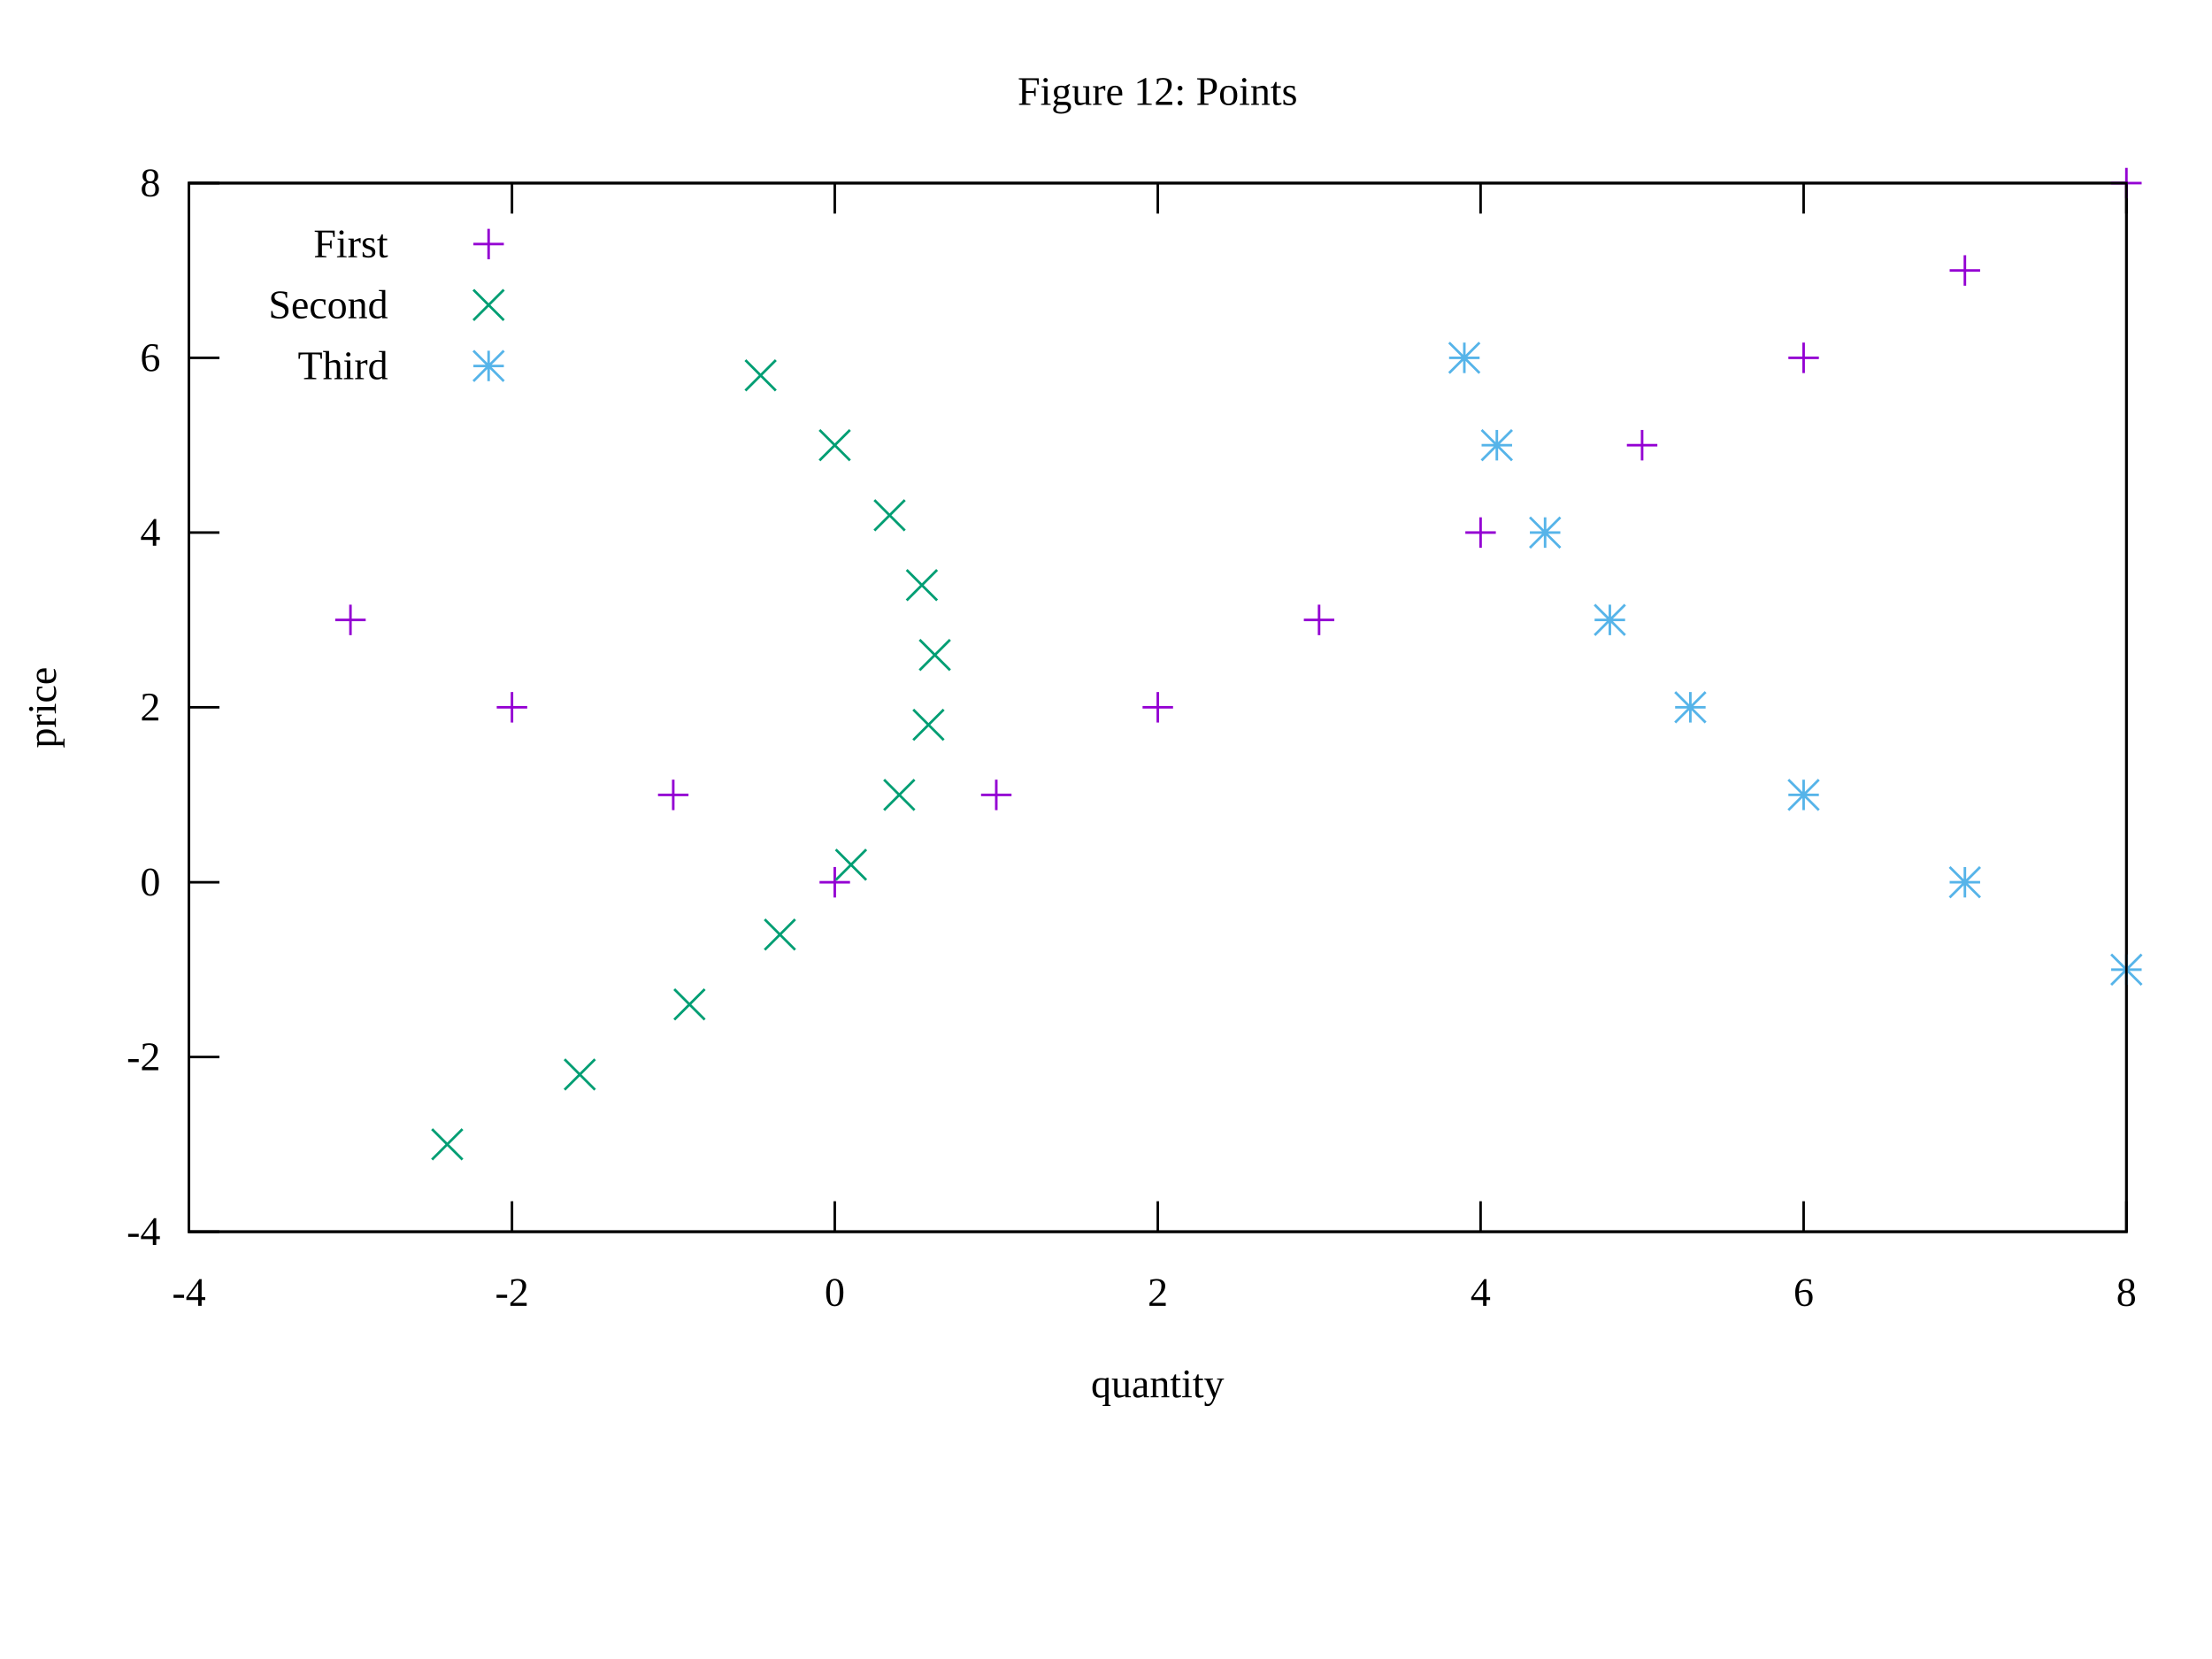
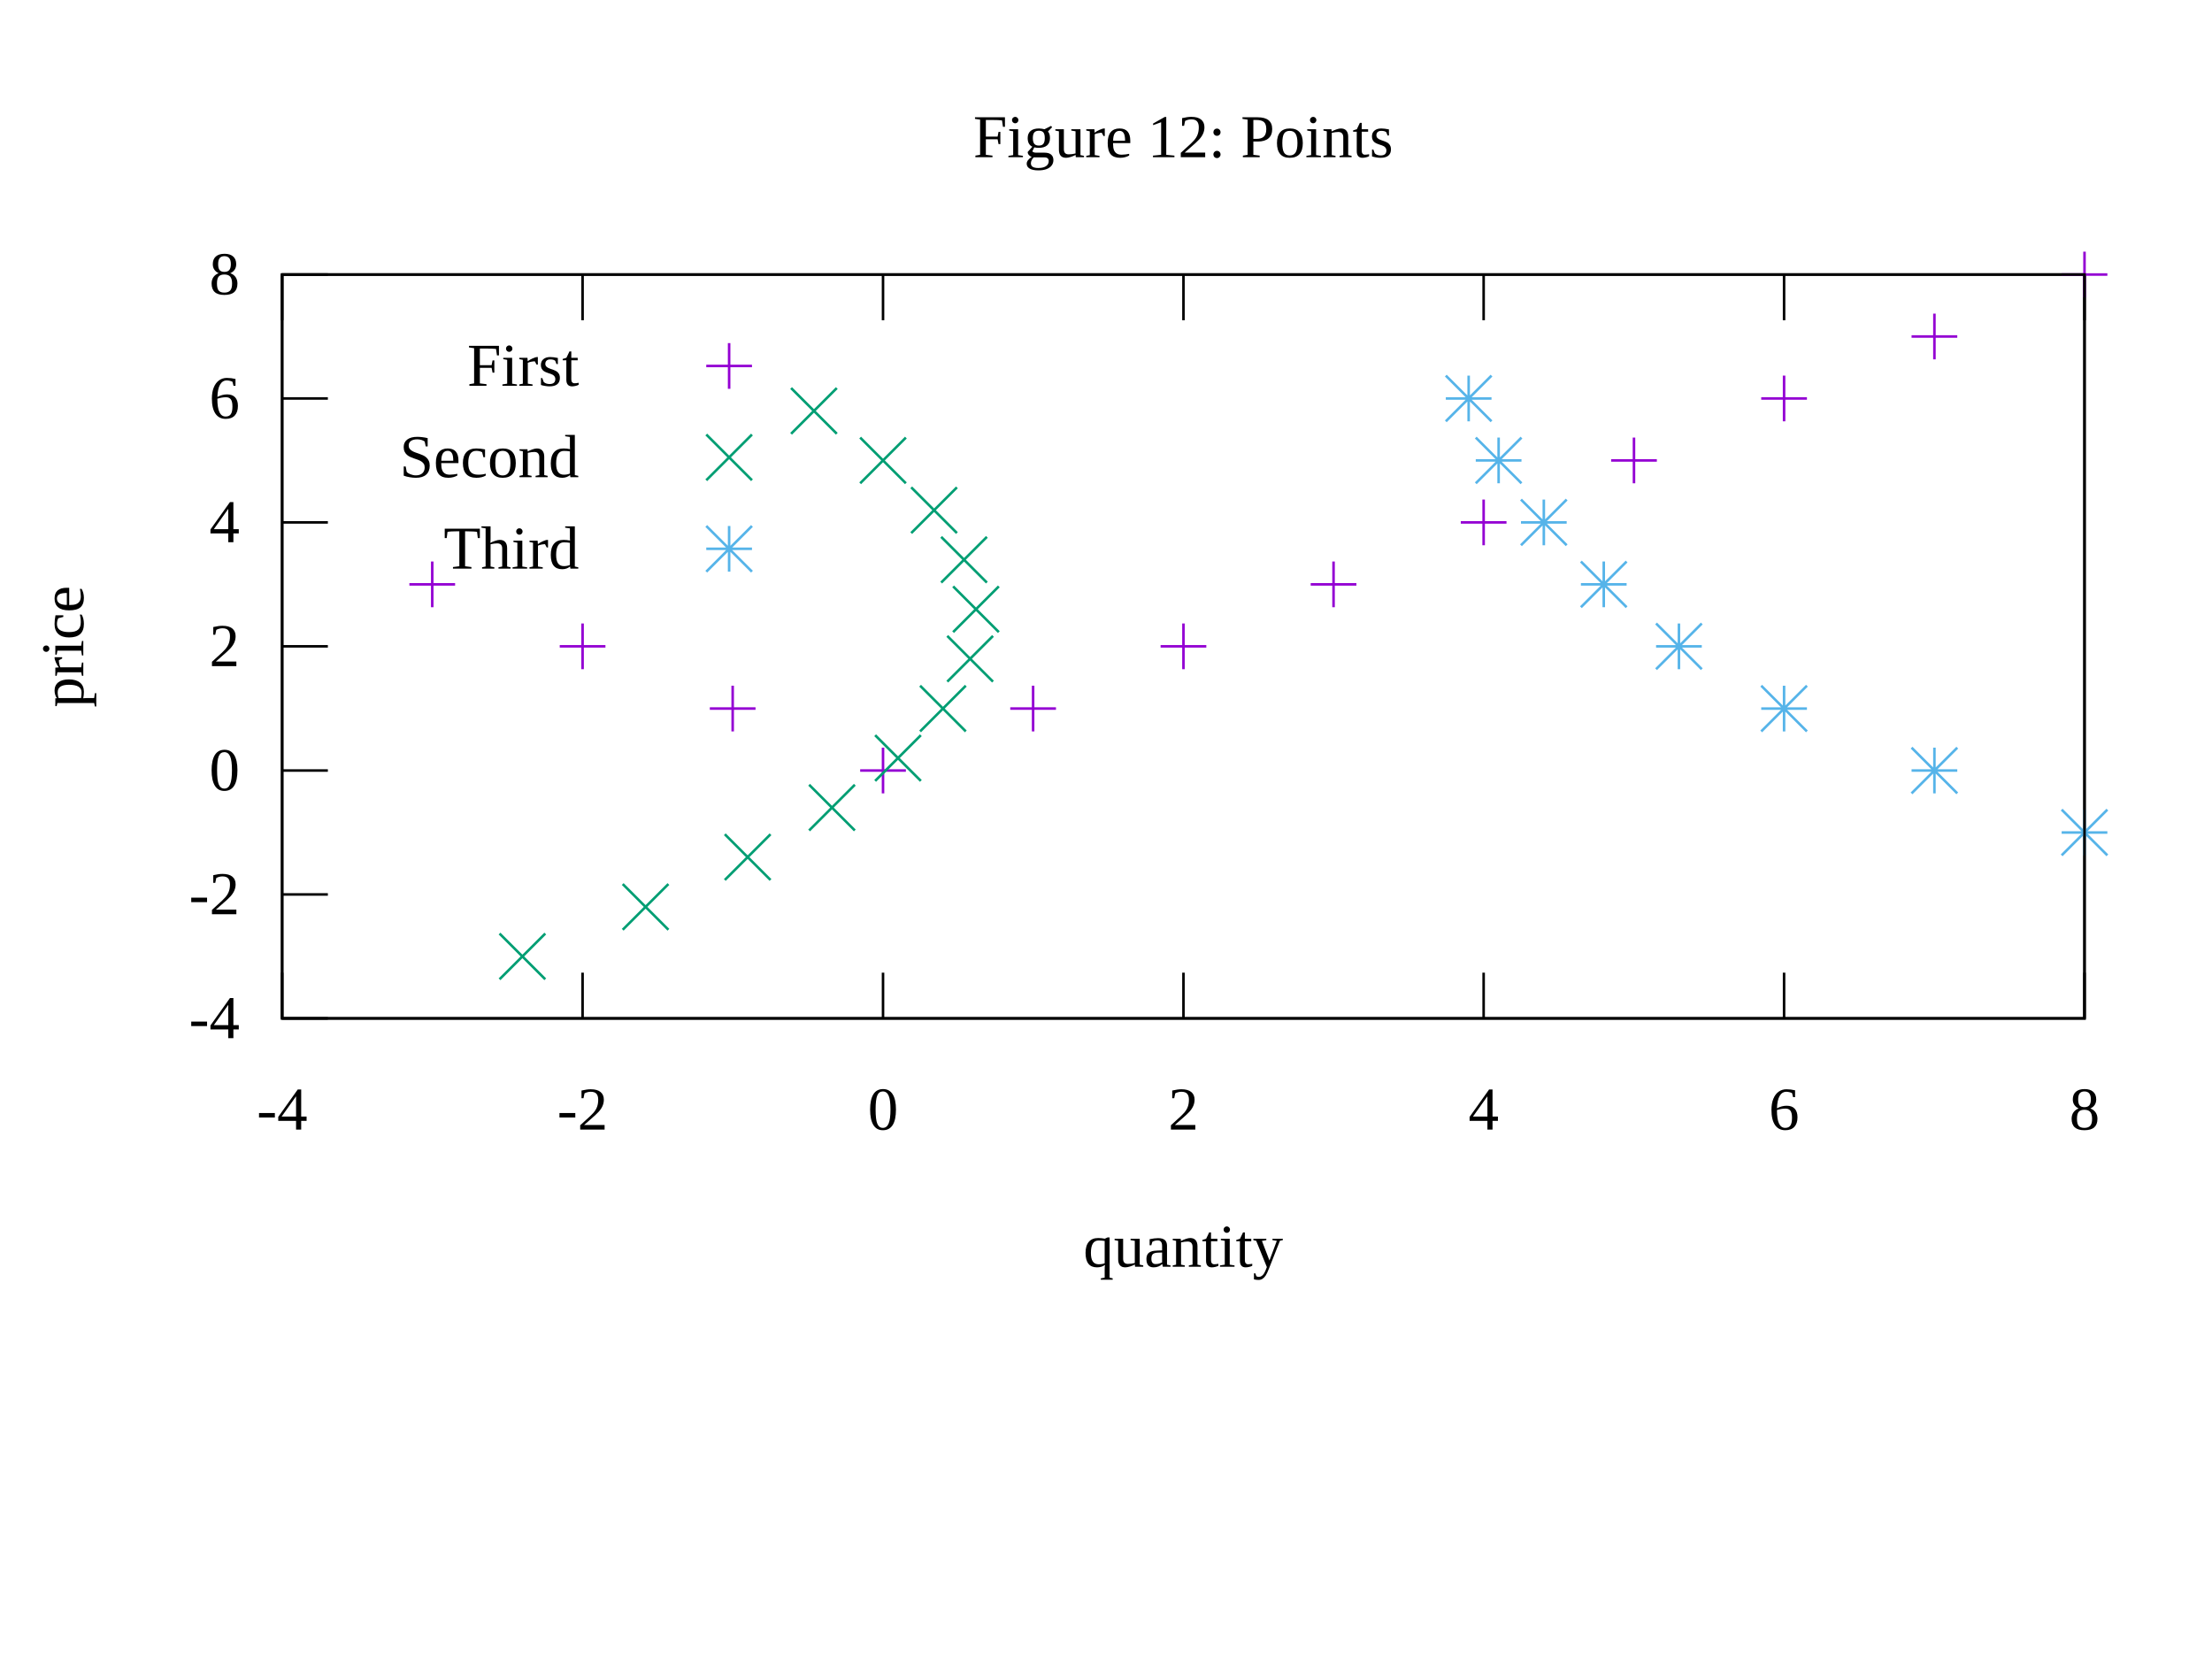
<svg xmlns="http://www.w3.org/2000/svg" xmlns:xlink="http://www.w3.org/1999/xlink" width="871" height="653" viewBox="0 0 871 653">
  <g id="gnuplot_canvas">
    <rect x="0" y="0" width="871" height="653" fill="none" />
    <defs>
      <circle id="gpDot" r="0.5" stroke-width="0.5" />
-       <path id="gpPt0" stroke-width="0.167" stroke="currentColor" d="M-1,0 h2 M0,-1 v2" />
-       <path id="gpPt1" stroke-width="0.167" stroke="currentColor" d="M-1,-1 L1,1 M1,-1 L-1,1" />
-       <path id="gpPt2" stroke-width="0.167" stroke="currentColor" d="M-1,0 L1,0 M0,-1 L0,1 M-1,-1 L1,1 M-1,1 L1,-1" />
-       <rect id="gpPt3" stroke-width="0.167" stroke="currentColor" x="-1" y="-1" width="2" height="2" />
-       <rect id="gpPt4" stroke-width="0.167" stroke="currentColor" fill="currentColor" x="-1" y="-1" width="2" height="2" />
-       <circle id="gpPt5" stroke-width="0.167" stroke="currentColor" cx="0" cy="0" r="1" />
+       <path id="gpPt0" stroke-width="0.111" stroke="currentColor" d="M-1,0 h2 M0,-1 v2" />
+       <path id="gpPt1" stroke-width="0.111" stroke="currentColor" d="M-1,-1 L1,1 M1,-1 L-1,1" />
+       <path id="gpPt2" stroke-width="0.111" stroke="currentColor" d="M-1,0 L1,0 M0,-1 L0,1 M-1,-1 L1,1 M-1,1 L1,-1" />
+       <rect id="gpPt3" stroke-width="0.111" stroke="currentColor" x="-1" y="-1" width="2" height="2" />
+       <rect id="gpPt4" stroke-width="0.111" stroke="currentColor" fill="currentColor" x="-1" y="-1" width="2" height="2" />
+       <circle id="gpPt5" stroke-width="0.111" stroke="currentColor" cx="0" cy="0" r="1" />
      <use xlink:href="#gpPt5" id="gpPt6" fill="currentColor" stroke="none" />
-       <path id="gpPt7" stroke-width="0.167" stroke="currentColor" d="M0,-1.33 L-1.33,0.67 L1.33,0.67 z" />
+       <path id="gpPt7" stroke-width="0.111" stroke="currentColor" d="M0,-1.33 L-1.33,0.67 L1.33,0.67 z" />
      <use xlink:href="#gpPt7" id="gpPt8" fill="currentColor" stroke="none" />
      <use xlink:href="#gpPt7" id="gpPt9" stroke="currentColor" transform="rotate(180)" />
      <use xlink:href="#gpPt9" id="gpPt10" fill="currentColor" stroke="none" />
      <use xlink:href="#gpPt3" id="gpPt11" stroke="currentColor" transform="rotate(45)" />
      <use xlink:href="#gpPt11" id="gpPt12" fill="currentColor" stroke="none" />
-       <path id="gpPt13" stroke-width="0.167" stroke="currentColor" d="M0,1.330 L1.265,0.411 L0.782,-1.067 L-0.782,-1.076 L-1.265,0.411 z" />
+       <path id="gpPt13" stroke-width="0.111" stroke="currentColor" d="M0,1.330 L1.265,0.411 L0.782,-1.067 L-0.782,-1.076 L-1.265,0.411 z" />
      <use xlink:href="#gpPt13" id="gpPt14" fill="currentColor" stroke="none" />
      <filter id="textbox" filterUnits="objectBoundingBox" x="0" y="0" height="1" width="1">
        <feFlood flood-color="white" flood-opacity="1" result="bgnd" />
        <feComposite in="SourceGraphic" in2="bgnd" operator="atop" />
      </filter>
      <filter id="greybox" filterUnits="objectBoundingBox" x="0" y="0" height="1" width="1">
        <feFlood flood-color="lightgrey" flood-opacity="1" result="grey" />
        <feComposite in="SourceGraphic" in2="grey" operator="atop" />
      </filter>
    </defs>
    <g fill="none" color="white" stroke="currentColor" stroke-width="1.00" stroke-linecap="butt" stroke-linejoin="miter">
</g>
    <g fill="none" color="black" stroke="currentColor" stroke-width="1.00" stroke-linecap="butt" stroke-linejoin="miter">
-       <path stroke="black" d="M74.4,485.0 L86.4,485.0  " />
-       <g transform="translate(63.2,490.2)" stroke="none" fill="black" font-family="Times New Roman" font-size="16.00" text-anchor="end">
+       <path stroke="black" d="M111.1,401.0 L129.1,401.0  " />
+       <g transform="translate(94.4,408.8)" stroke="none" fill="black" font-family="Times New Roman" font-size="24.00" text-anchor="end">
        <text>
          <tspan font-family="Times New Roman">-4</tspan>
        </text>
      </g>
    </g>
    <g fill="none" color="black" stroke="currentColor" stroke-width="1.00" stroke-linecap="butt" stroke-linejoin="miter">
-       <path stroke="black" d="M74.4,416.2 L86.4,416.2  " />
-       <g transform="translate(63.2,421.4)" stroke="none" fill="black" font-family="Times New Roman" font-size="16.00" text-anchor="end">
+       <path stroke="black" d="M111.1,352.2 L129.1,352.2  " />
+       <g transform="translate(94.4,360.0)" stroke="none" fill="black" font-family="Times New Roman" font-size="24.00" text-anchor="end">
        <text>
          <tspan font-family="Times New Roman">-2</tspan>
        </text>
      </g>
    </g>
    <g fill="none" color="black" stroke="currentColor" stroke-width="1.00" stroke-linecap="butt" stroke-linejoin="miter">
-       <path stroke="black" d="M74.4,347.4 L86.4,347.4  " />
-       <g transform="translate(63.2,352.6)" stroke="none" fill="black" font-family="Times New Roman" font-size="16.00" text-anchor="end">
+       <path stroke="black" d="M111.1,303.4 L129.1,303.4  " />
+       <g transform="translate(94.4,311.2)" stroke="none" fill="black" font-family="Times New Roman" font-size="24.00" text-anchor="end">
        <text>
          <tspan font-family="Times New Roman"> 0</tspan>
        </text>
      </g>
    </g>
    <g fill="none" color="black" stroke="currentColor" stroke-width="1.00" stroke-linecap="butt" stroke-linejoin="miter">
-       <path stroke="black" d="M74.4,278.5 L86.4,278.5  " />
-       <g transform="translate(63.2,283.7)" stroke="none" fill="black" font-family="Times New Roman" font-size="16.00" text-anchor="end">
+       <path stroke="black" d="M111.1,254.5 L129.1,254.5  " />
+       <g transform="translate(94.4,262.3)" stroke="none" fill="black" font-family="Times New Roman" font-size="24.00" text-anchor="end">
        <text>
          <tspan font-family="Times New Roman"> 2</tspan>
        </text>
      </g>
    </g>
    <g fill="none" color="black" stroke="currentColor" stroke-width="1.00" stroke-linecap="butt" stroke-linejoin="miter">
-       <path stroke="black" d="M74.4,209.7 L86.4,209.7  " />
-       <g transform="translate(63.2,214.9)" stroke="none" fill="black" font-family="Times New Roman" font-size="16.00" text-anchor="end">
+       <path stroke="black" d="M111.1,205.7 L129.1,205.7  " />
+       <g transform="translate(94.4,213.5)" stroke="none" fill="black" font-family="Times New Roman" font-size="24.00" text-anchor="end">
        <text>
          <tspan font-family="Times New Roman"> 4</tspan>
        </text>
      </g>
    </g>
    <g fill="none" color="black" stroke="currentColor" stroke-width="1.00" stroke-linecap="butt" stroke-linejoin="miter">
-       <path stroke="black" d="M74.4,140.9 L86.4,140.9  " />
-       <g transform="translate(63.2,146.1)" stroke="none" fill="black" font-family="Times New Roman" font-size="16.00" text-anchor="end">
+       <path stroke="black" d="M111.1,156.9 L129.1,156.9  " />
+       <g transform="translate(94.4,164.7)" stroke="none" fill="black" font-family="Times New Roman" font-size="24.00" text-anchor="end">
        <text>
          <tspan font-family="Times New Roman"> 6</tspan>
        </text>
      </g>
    </g>
    <g fill="none" color="black" stroke="currentColor" stroke-width="1.00" stroke-linecap="butt" stroke-linejoin="miter">
-       <path stroke="black" d="M74.4,72.1 L86.4,72.1  " />
-       <g transform="translate(63.2,77.3)" stroke="none" fill="black" font-family="Times New Roman" font-size="16.00" text-anchor="end">
+       <path stroke="black" d="M111.1,108.1 L129.1,108.1  " />
+       <g transform="translate(94.4,115.9)" stroke="none" fill="black" font-family="Times New Roman" font-size="24.00" text-anchor="end">
        <text>
          <tspan font-family="Times New Roman"> 8</tspan>
        </text>
      </g>
    </g>
    <g fill="none" color="black" stroke="currentColor" stroke-width="1.00" stroke-linecap="butt" stroke-linejoin="miter">
-       <path stroke="black" d="M74.4,485.0 L74.4,473.0 M74.4,72.1 L74.4,84.1  " />
-       <g transform="translate(74.4,514.2)" stroke="none" fill="black" font-family="Times New Roman" font-size="16.00" text-anchor="middle">
+       <path stroke="black" d="M111.1,401.0 L111.1,383.0 M111.1,108.1 L111.1,126.1  " />
+       <g transform="translate(111.1,444.8)" stroke="none" fill="black" font-family="Times New Roman" font-size="24.00" text-anchor="middle">
        <text>
          <tspan font-family="Times New Roman">-4</tspan>
        </text>
      </g>
    </g>
    <g fill="none" color="black" stroke="currentColor" stroke-width="1.00" stroke-linecap="butt" stroke-linejoin="miter">
-       <path stroke="black" d="M201.6,485.0 L201.6,473.0 M201.6,72.1 L201.6,84.1  " />
-       <g transform="translate(201.6,514.2)" stroke="none" fill="black" font-family="Times New Roman" font-size="16.00" text-anchor="middle">
+       <path stroke="black" d="M229.4,401.0 L229.4,383.0 M229.4,108.1 L229.4,126.1  " />
+       <g transform="translate(229.4,444.8)" stroke="none" fill="black" font-family="Times New Roman" font-size="24.00" text-anchor="middle">
        <text>
          <tspan font-family="Times New Roman">-2</tspan>
        </text>
      </g>
    </g>
    <g fill="none" color="black" stroke="currentColor" stroke-width="1.00" stroke-linecap="butt" stroke-linejoin="miter">
-       <path stroke="black" d="M328.7,485.0 L328.7,473.0 M328.7,72.1 L328.7,84.1  " />
-       <g transform="translate(328.7,514.2)" stroke="none" fill="black" font-family="Times New Roman" font-size="16.00" text-anchor="middle">
+       <path stroke="black" d="M347.7,401.0 L347.7,383.0 M347.7,108.1 L347.7,126.1  " />
+       <g transform="translate(347.7,444.8)" stroke="none" fill="black" font-family="Times New Roman" font-size="24.00" text-anchor="middle">
        <text>
          <tspan font-family="Times New Roman"> 0</tspan>
        </text>
      </g>
    </g>
    <g fill="none" color="black" stroke="currentColor" stroke-width="1.00" stroke-linecap="butt" stroke-linejoin="miter">
-       <path stroke="black" d="M455.9,485.0 L455.9,473.0 M455.9,72.1 L455.9,84.1  " />
-       <g transform="translate(455.9,514.2)" stroke="none" fill="black" font-family="Times New Roman" font-size="16.00" text-anchor="middle">
+       <path stroke="black" d="M466.0,401.0 L466.0,383.0 M466.0,108.1 L466.0,126.1  " />
+       <g transform="translate(466.0,444.8)" stroke="none" fill="black" font-family="Times New Roman" font-size="24.00" text-anchor="middle">
        <text>
          <tspan font-family="Times New Roman"> 2</tspan>
        </text>
      </g>
    </g>
    <g fill="none" color="black" stroke="currentColor" stroke-width="1.00" stroke-linecap="butt" stroke-linejoin="miter">
-       <path stroke="black" d="M583.0,485.0 L583.0,473.0 M583.0,72.1 L583.0,84.1  " />
-       <g transform="translate(583.0,514.2)" stroke="none" fill="black" font-family="Times New Roman" font-size="16.00" text-anchor="middle">
+       <path stroke="black" d="M584.2,401.0 L584.2,383.0 M584.2,108.1 L584.2,126.1  " />
+       <g transform="translate(584.2,444.8)" stroke="none" fill="black" font-family="Times New Roman" font-size="24.00" text-anchor="middle">
        <text>
          <tspan font-family="Times New Roman"> 4</tspan>
        </text>
      </g>
    </g>
    <g fill="none" color="black" stroke="currentColor" stroke-width="1.00" stroke-linecap="butt" stroke-linejoin="miter">
-       <path stroke="black" d="M710.2,485.0 L710.2,473.0 M710.2,72.1 L710.2,84.1  " />
-       <g transform="translate(710.2,514.2)" stroke="none" fill="black" font-family="Times New Roman" font-size="16.00" text-anchor="middle">
+       <path stroke="black" d="M702.5,401.0 L702.5,383.0 M702.5,108.1 L702.5,126.1  " />
+       <g transform="translate(702.5,444.8)" stroke="none" fill="black" font-family="Times New Roman" font-size="24.00" text-anchor="middle">
        <text>
          <tspan font-family="Times New Roman"> 6</tspan>
        </text>
      </g>
    </g>
    <g fill="none" color="black" stroke="currentColor" stroke-width="1.00" stroke-linecap="butt" stroke-linejoin="miter">
-       <path stroke="black" d="M837.3,485.0 L837.3,473.0 M837.3,72.1 L837.3,84.1  " />
-       <g transform="translate(837.3,514.2)" stroke="none" fill="black" font-family="Times New Roman" font-size="16.00" text-anchor="middle">
+       <path stroke="black" d="M820.8,401.0 L820.8,383.0 M820.8,108.1 L820.8,126.1  " />
+       <g transform="translate(820.8,444.8)" stroke="none" fill="black" font-family="Times New Roman" font-size="24.00" text-anchor="middle">
        <text>
          <tspan font-family="Times New Roman"> 8</tspan>
        </text>
      </g>
    </g>
    <g fill="none" color="black" stroke="currentColor" stroke-width="1.00" stroke-linecap="butt" stroke-linejoin="miter">
</g>
    <g fill="none" color="black" stroke="currentColor" stroke-width="1.00" stroke-linecap="butt" stroke-linejoin="miter">
-       <path stroke="black" d="M74.4,72.1 L74.4,485.0 L837.3,485.0 L837.3,72.1 L74.4,72.1 Z  " />
-     </g>
-     <g fill="none" color="black" stroke="currentColor" stroke-width="1.00" stroke-linecap="butt" stroke-linejoin="miter">
-       <g transform="translate(22.0,278.6) rotate(270)" stroke="none" fill="black" font-family="Times New Roman" font-size="16.00" text-anchor="middle">
+       <path stroke="black" d="M111.1,108.1 L111.1,401.0 L820.8,401.0 L820.8,108.1 L111.1,108.1 Z  " />
+     </g>
+     <g fill="none" color="black" stroke="currentColor" stroke-width="1.00" stroke-linecap="butt" stroke-linejoin="miter">
+       <g transform="translate(32.8,254.6) rotate(270)" stroke="none" fill="black" font-family="Times New Roman" font-size="24.00" text-anchor="middle">
        <text>
          <tspan font-family="Times New Roman">price</tspan>
        </text>
      </g>
    </g>
    <g fill="none" color="black" stroke="currentColor" stroke-width="1.00" stroke-linecap="butt" stroke-linejoin="miter">
-       <g transform="translate(455.8,550.2)" stroke="none" fill="black" font-family="Times New Roman" font-size="16.00" text-anchor="middle">
+       <g transform="translate(465.9,498.8)" stroke="none" fill="black" font-family="Times New Roman" font-size="24.00" text-anchor="middle">
        <text>
          <tspan font-family="Times New Roman">quantity</tspan>
        </text>
      </g>
    </g>
    <g fill="none" color="black" stroke="currentColor" stroke-width="1.00" stroke-linecap="butt" stroke-linejoin="miter">
-       <g transform="translate(455.8,41.3)" stroke="none" fill="black" font-family="Times New Roman" font-size="16.00" text-anchor="middle">
+       <g transform="translate(465.9,61.9)" stroke="none" fill="black" font-family="Times New Roman" font-size="24.00" text-anchor="middle">
        <text>
          <tspan font-family="Times New Roman">Figure 12: Points</tspan>
        </text>
      </g>
    </g>
    <g id="gnuplot_plot_1">
      <g fill="none" color="black" stroke="currentColor" stroke-width="1.00" stroke-linecap="butt" stroke-linejoin="miter">
-         <g transform="translate(152.8,101.3)" stroke="none" fill="black" font-family="Times New Roman" font-size="16.00" text-anchor="end">
+         <g transform="translate(228.0,151.9)" stroke="none" fill="black" font-family="Times New Roman" font-size="24.00" text-anchor="end">
          <text>
            <tspan font-family="Times New Roman">First</tspan>
          </text>
        </g>
      </g>
      <g fill="none" color="black" stroke="currentColor" stroke-width="1.00" stroke-linecap="butt" stroke-linejoin="miter">
-         <use xlink:href="#gpPt0" transform="translate(138.0,244.1) scale(6.00)" color="rgb(148,   0, 211)" />
-         <use xlink:href="#gpPt0" transform="translate(201.6,278.5) scale(6.00)" color="rgb(148,   0, 211)" />
-         <use xlink:href="#gpPt0" transform="translate(265.1,313.0) scale(6.00)" color="rgb(148,   0, 211)" />
-         <use xlink:href="#gpPt0" transform="translate(328.7,347.4) scale(6.00)" color="rgb(148,   0, 211)" />
-         <use xlink:href="#gpPt0" transform="translate(392.3,313.0) scale(6.00)" color="rgb(148,   0, 211)" />
-         <use xlink:href="#gpPt0" transform="translate(455.9,278.5) scale(6.00)" color="rgb(148,   0, 211)" />
-         <use xlink:href="#gpPt0" transform="translate(519.4,244.1) scale(6.00)" color="rgb(148,   0, 211)" />
-         <use xlink:href="#gpPt0" transform="translate(583.0,209.7) scale(6.00)" color="rgb(148,   0, 211)" />
-         <use xlink:href="#gpPt0" transform="translate(646.6,175.3) scale(6.00)" color="rgb(148,   0, 211)" />
-         <use xlink:href="#gpPt0" transform="translate(710.2,140.9) scale(6.00)" color="rgb(148,   0, 211)" />
-         <use xlink:href="#gpPt0" transform="translate(773.7,106.5) scale(6.00)" color="rgb(148,   0, 211)" />
-         <use xlink:href="#gpPt0" transform="translate(837.3,72.1) scale(6.00)" color="rgb(148,   0, 211)" />
-         <use xlink:href="#gpPt0" transform="translate(192.4,96.1) scale(6.00)" color="rgb(148,   0, 211)" />
+         <use xlink:href="#gpPt0" transform="translate(170.2,230.1) scale(9.00)" color="rgb(148,   0, 211)" />
+         <use xlink:href="#gpPt0" transform="translate(229.4,254.5) scale(9.00)" color="rgb(148,   0, 211)" />
+         <use xlink:href="#gpPt0" transform="translate(288.5,279.0) scale(9.00)" color="rgb(148,   0, 211)" />
+         <use xlink:href="#gpPt0" transform="translate(347.7,303.4) scale(9.00)" color="rgb(148,   0, 211)" />
+         <use xlink:href="#gpPt0" transform="translate(406.8,279.0) scale(9.00)" color="rgb(148,   0, 211)" />
+         <use xlink:href="#gpPt0" transform="translate(466.0,254.5) scale(9.00)" color="rgb(148,   0, 211)" />
+         <use xlink:href="#gpPt0" transform="translate(525.1,230.1) scale(9.00)" color="rgb(148,   0, 211)" />
+         <use xlink:href="#gpPt0" transform="translate(584.2,205.7) scale(9.00)" color="rgb(148,   0, 211)" />
+         <use xlink:href="#gpPt0" transform="translate(643.4,181.3) scale(9.00)" color="rgb(148,   0, 211)" />
+         <use xlink:href="#gpPt0" transform="translate(702.5,156.9) scale(9.00)" color="rgb(148,   0, 211)" />
+         <use xlink:href="#gpPt0" transform="translate(761.7,132.5) scale(9.00)" color="rgb(148,   0, 211)" />
+         <use xlink:href="#gpPt0" transform="translate(820.8,108.1) scale(9.00)" color="rgb(148,   0, 211)" />
+         <use xlink:href="#gpPt0" transform="translate(287.1,144.1) scale(9.00)" color="rgb(148,   0, 211)" />
      </g>
    </g>
    <g id="gnuplot_plot_2">
      <g fill="none" color="black" stroke="currentColor" stroke-width="1.00" stroke-linecap="butt" stroke-linejoin="miter">
-         <g transform="translate(152.8,125.3)" stroke="none" fill="black" font-family="Times New Roman" font-size="16.00" text-anchor="end">
+         <g transform="translate(228.0,187.9)" stroke="none" fill="black" font-family="Times New Roman" font-size="24.00" text-anchor="end">
          <text>
            <tspan font-family="Times New Roman">Second</tspan>
          </text>
        </g>
      </g>
      <g fill="none" color="black" stroke="currentColor" stroke-width="1.00" stroke-linecap="butt" stroke-linejoin="miter">
-         <use xlink:href="#gpPt1" transform="translate(176.1,450.6) scale(6.00)" color="rgb(  0, 158, 115)" />
-         <use xlink:href="#gpPt1" transform="translate(228.3,423.1) scale(6.00)" color="rgb(  0, 158, 115)" />
-         <use xlink:href="#gpPt1" transform="translate(271.5,395.5) scale(6.00)" color="rgb(  0, 158, 115)" />
-         <use xlink:href="#gpPt1" transform="translate(307.1,368.0) scale(6.00)" color="rgb(  0, 158, 115)" />
-         <use xlink:href="#gpPt1" transform="translate(335.1,340.5) scale(6.00)" color="rgb(  0, 158, 115)" />
-         <use xlink:href="#gpPt1" transform="translate(354.1,313.0) scale(6.00)" color="rgb(  0, 158, 115)" />
-         <use xlink:href="#gpPt1" transform="translate(365.6,285.4) scale(6.00)" color="rgb(  0, 158, 115)" />
-         <use xlink:href="#gpPt1" transform="translate(368.1,257.9) scale(6.00)" color="rgb(  0, 158, 115)" />
-         <use xlink:href="#gpPt1" transform="translate(363.0,230.4) scale(6.00)" color="rgb(  0, 158, 115)" />
-         <use xlink:href="#gpPt1" transform="translate(350.3,202.9) scale(6.00)" color="rgb(  0, 158, 115)" />
-         <use xlink:href="#gpPt1" transform="translate(328.7,175.3) scale(6.00)" color="rgb(  0, 158, 115)" />
-         <use xlink:href="#gpPt1" transform="translate(299.5,147.8) scale(6.00)" color="rgb(  0, 158, 115)" />
-         <use xlink:href="#gpPt1" transform="translate(192.4,120.1) scale(6.00)" color="rgb(  0, 158, 115)" />
+         <use xlink:href="#gpPt1" transform="translate(205.7,376.6) scale(9.00)" color="rgb(  0, 158, 115)" />
+         <use xlink:href="#gpPt1" transform="translate(254.2,357.1) scale(9.00)" color="rgb(  0, 158, 115)" />
+         <use xlink:href="#gpPt1" transform="translate(294.4,337.5) scale(9.00)" color="rgb(  0, 158, 115)" />
+         <use xlink:href="#gpPt1" transform="translate(327.6,318.0) scale(9.00)" color="rgb(  0, 158, 115)" />
+         <use xlink:href="#gpPt1" transform="translate(353.6,298.5) scale(9.00)" color="rgb(  0, 158, 115)" />
+         <use xlink:href="#gpPt1" transform="translate(371.3,279.0) scale(9.00)" color="rgb(  0, 158, 115)" />
+         <use xlink:href="#gpPt1" transform="translate(382.0,259.4) scale(9.00)" color="rgb(  0, 158, 115)" />
+         <use xlink:href="#gpPt1" transform="translate(384.3,239.9) scale(9.00)" color="rgb(  0, 158, 115)" />
+         <use xlink:href="#gpPt1" transform="translate(379.6,220.4) scale(9.00)" color="rgb(  0, 158, 115)" />
+         <use xlink:href="#gpPt1" transform="translate(367.8,200.9) scale(9.00)" color="rgb(  0, 158, 115)" />
+         <use xlink:href="#gpPt1" transform="translate(347.7,181.3) scale(9.00)" color="rgb(  0, 158, 115)" />
+         <use xlink:href="#gpPt1" transform="translate(320.5,161.8) scale(9.00)" color="rgb(  0, 158, 115)" />
+         <use xlink:href="#gpPt1" transform="translate(287.1,180.1) scale(9.00)" color="rgb(  0, 158, 115)" />
      </g>
    </g>
    <g id="gnuplot_plot_3">
      <g fill="none" color="black" stroke="currentColor" stroke-width="1.00" stroke-linecap="butt" stroke-linejoin="miter">
-         <g transform="translate(152.8,149.3)" stroke="none" fill="black" font-family="Times New Roman" font-size="16.00" text-anchor="end">
+         <g transform="translate(228.0,223.9)" stroke="none" fill="black" font-family="Times New Roman" font-size="24.00" text-anchor="end">
          <text>
            <tspan font-family="Times New Roman">Third</tspan>
          </text>
        </g>
      </g>
      <g fill="none" color="black" stroke="currentColor" stroke-width="1.00" stroke-linecap="butt" stroke-linejoin="miter">
-         <use xlink:href="#gpPt2" transform="translate(837.3,381.8) scale(6.00)" color="rgb( 86, 180, 233)" />
-         <use xlink:href="#gpPt2" transform="translate(773.7,347.4) scale(6.00)" color="rgb( 86, 180, 233)" />
-         <use xlink:href="#gpPt2" transform="translate(710.2,313.0) scale(6.00)" color="rgb( 86, 180, 233)" />
-         <use xlink:href="#gpPt2" transform="translate(665.6,278.5) scale(6.00)" color="rgb( 86, 180, 233)" />
-         <use xlink:href="#gpPt2" transform="translate(633.9,244.1) scale(6.00)" color="rgb( 86, 180, 233)" />
-         <use xlink:href="#gpPt2" transform="translate(608.4,209.7) scale(6.00)" color="rgb( 86, 180, 233)" />
-         <use xlink:href="#gpPt2" transform="translate(589.4,175.3) scale(6.00)" color="rgb( 86, 180, 233)" />
-         <use xlink:href="#gpPt2" transform="translate(576.6,140.9) scale(6.00)" color="rgb( 86, 180, 233)" />
-         <use xlink:href="#gpPt2" transform="translate(192.4,144.1) scale(6.00)" color="rgb( 86, 180, 233)" />
+         <use xlink:href="#gpPt2" transform="translate(820.8,327.8) scale(9.00)" color="rgb( 86, 180, 233)" />
+         <use xlink:href="#gpPt2" transform="translate(761.7,303.4) scale(9.00)" color="rgb( 86, 180, 233)" />
+         <use xlink:href="#gpPt2" transform="translate(702.5,279.0) scale(9.00)" color="rgb( 86, 180, 233)" />
+         <use xlink:href="#gpPt2" transform="translate(661.1,254.5) scale(9.00)" color="rgb( 86, 180, 233)" />
+         <use xlink:href="#gpPt2" transform="translate(631.5,230.1) scale(9.00)" color="rgb( 86, 180, 233)" />
+         <use xlink:href="#gpPt2" transform="translate(607.9,205.7) scale(9.00)" color="rgb( 86, 180, 233)" />
+         <use xlink:href="#gpPt2" transform="translate(590.1,181.3) scale(9.00)" color="rgb( 86, 180, 233)" />
+         <use xlink:href="#gpPt2" transform="translate(578.3,156.9) scale(9.00)" color="rgb( 86, 180, 233)" />
+         <use xlink:href="#gpPt2" transform="translate(287.1,216.1) scale(9.00)" color="rgb( 86, 180, 233)" />
      </g>
    </g>
    <g fill="none" color="white" stroke="rgb( 86, 180, 233)" stroke-width="2.00" stroke-linecap="butt" stroke-linejoin="miter">
</g>
    <g fill="none" color="black" stroke="currentColor" stroke-width="2.00" stroke-linecap="butt" stroke-linejoin="miter">
</g>
    <g fill="none" color="black" stroke="black" stroke-width="1.00" stroke-linecap="butt" stroke-linejoin="miter">
</g>
    <g fill="none" color="black" stroke="currentColor" stroke-width="1.00" stroke-linecap="butt" stroke-linejoin="miter">
-       <path stroke="black" d="M74.4,72.1 L74.4,485.0 L837.3,485.0 L837.3,72.1 L74.4,72.1 Z  " />
+       <path stroke="black" d="M111.1,108.1 L111.1,401.0 L820.8,401.0 L820.8,108.1 L111.1,108.1 Z  " />
    </g>
    <g fill="none" color="black" stroke="currentColor" stroke-width="1.00" stroke-linecap="butt" stroke-linejoin="miter">
</g>
  </g>
</svg>
